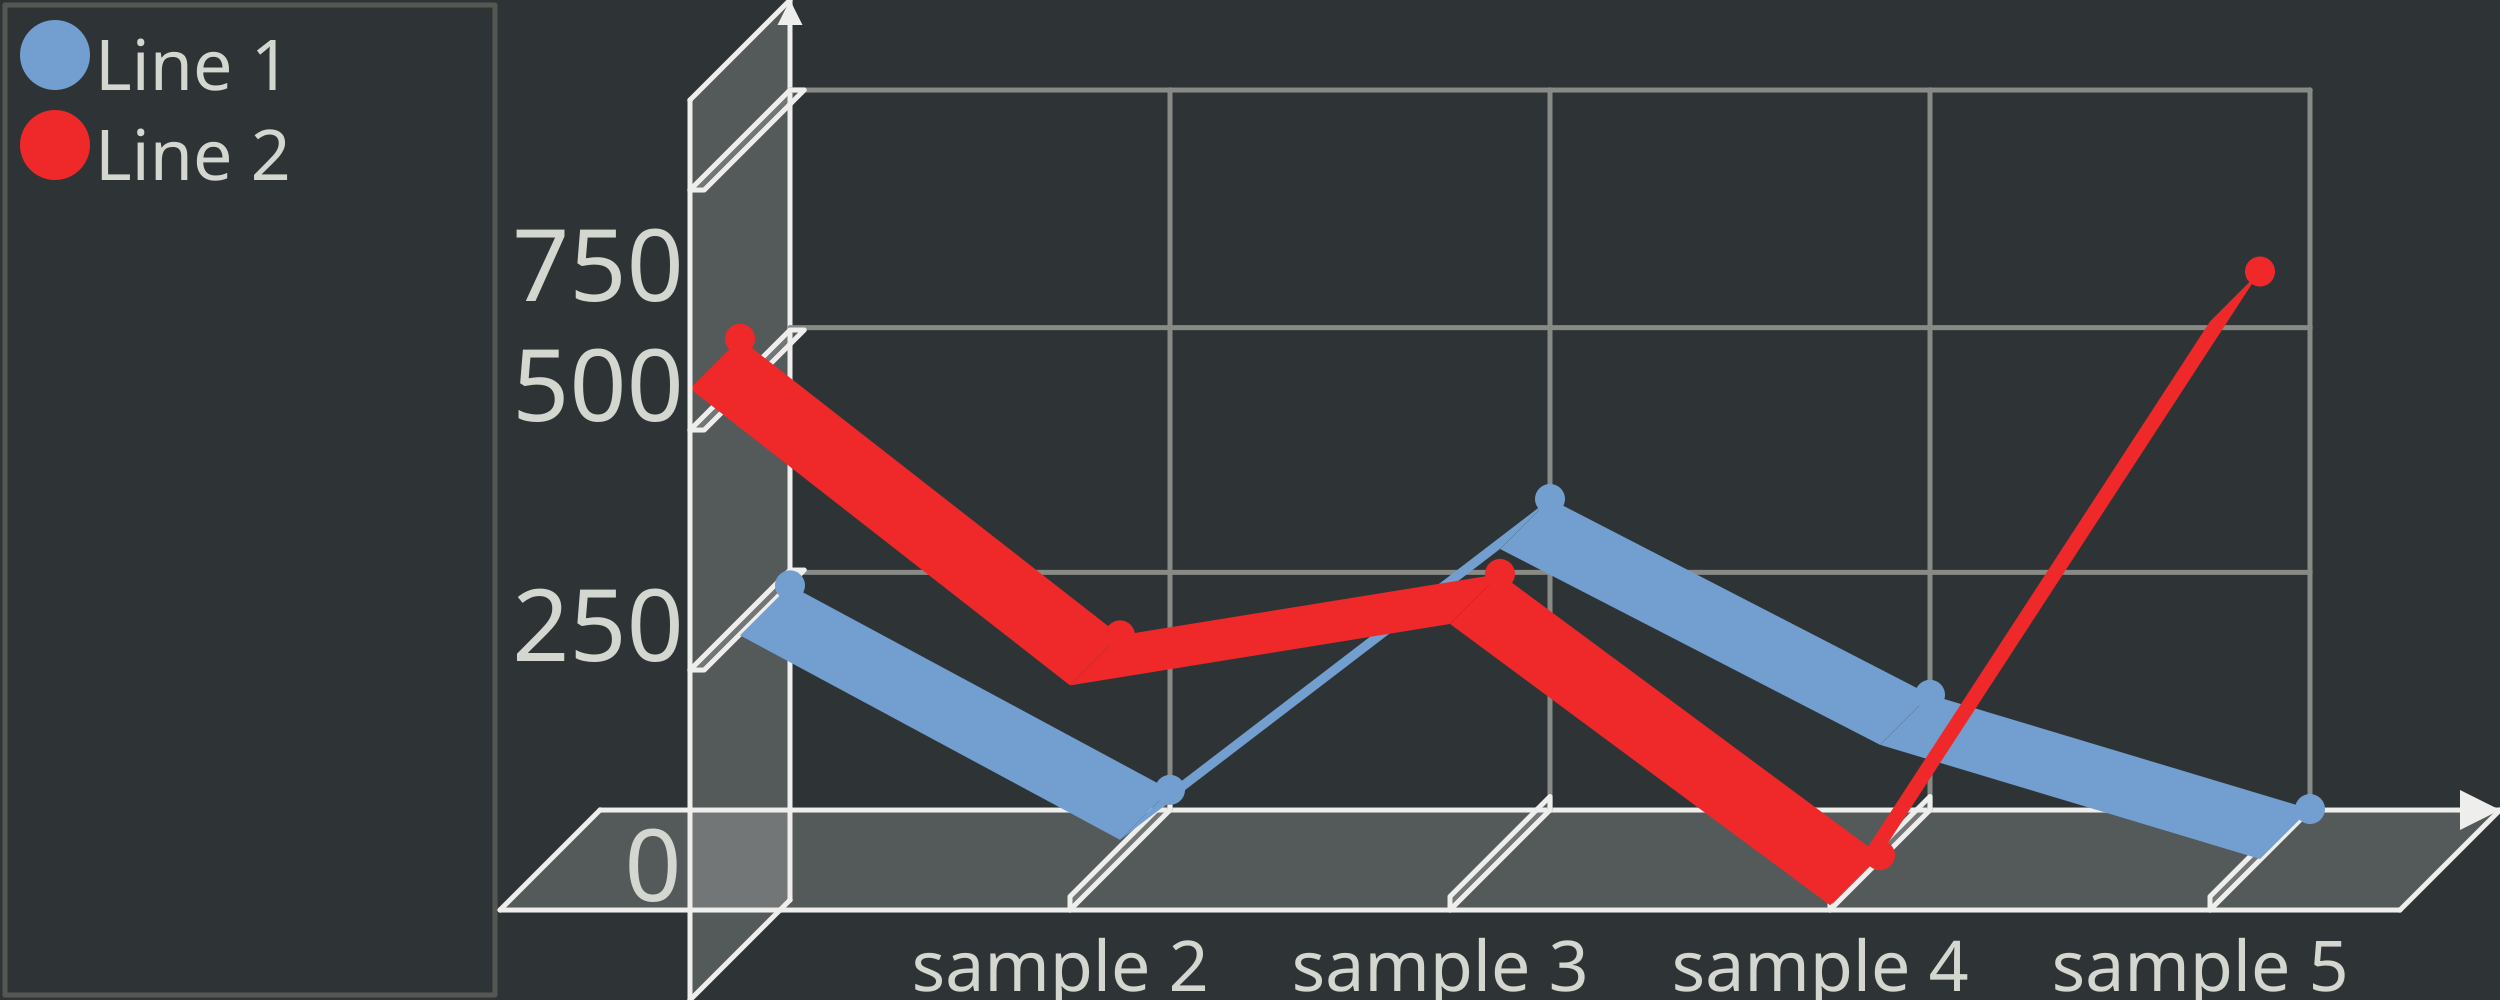
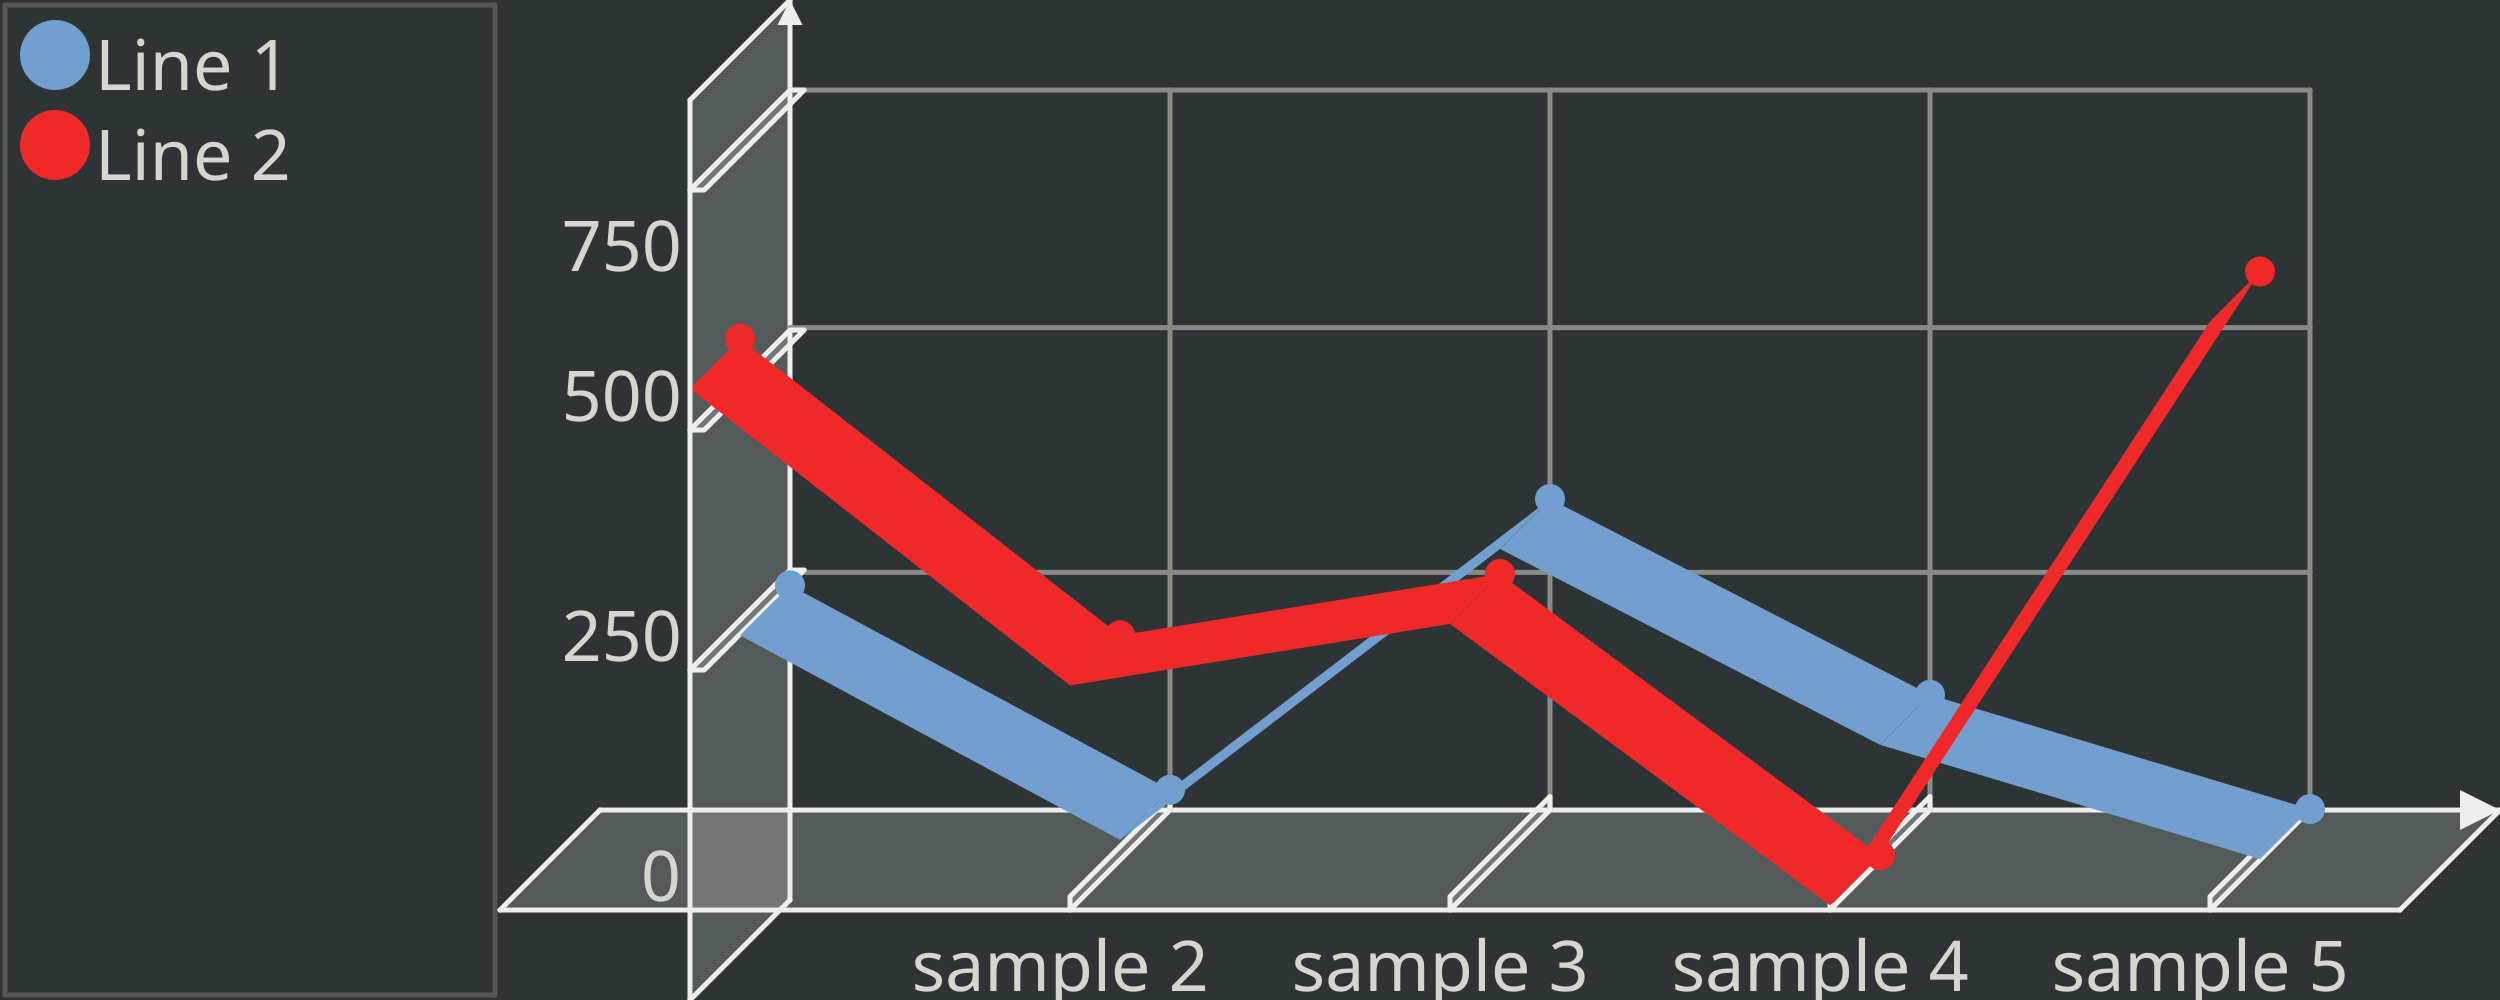
<svg xmlns="http://www.w3.org/2000/svg" width="500" height="200" version="1.0" id="ezcGraph">
  <defs />
  <g id="chart" color-rendering="optimizeQuality" shape-rendering="geometricPrecision" text-rendering="optimizeLegibility">
    <path d=" M 0,200 L 0,0 L 500,0 L 500,200 L 0,200 z " style="fill: #2e3436; fill-opacity: 1.00; stroke: none;" />
    <path d=" M 1,199 L 1,1 L 99,1 L 99,199 L 1,199 z " style="fill: none; stroke: #555753; stroke-width: 1; stroke-opacity: 1.00; stroke-linecap: round; stroke-linejoin: round;" />
    <path d=" M 2,198 L 2,2 L 98,2 L 98,198 L 2,198 z " style="fill: #000000; fill-opacity: 0.00; stroke: none;" />
    <ellipse cx="11" cy="11" rx="7" ry="7" style="fill: #729fcf; fill-opacity: 1.00; stroke: none;" />
    <ellipse cx="11" cy="29" rx="7" ry="7" style="fill: #ef2929; fill-opacity: 1.00; stroke: none;" />
    <path d=" M 100,182 L 120,162 L 500,162 L 480,182 L 100,182 z " style="fill: #eeeeec; fill-opacity: 0.20; stroke: none;" />
    <path d=" M 120,162 L 500,162" style="fill: none; stroke: #eeeeec; stroke-width: 1; stroke-opacity: 1.00; stroke-linecap: round; stroke-linejoin: round;" />
    <path d=" M 492,166 L 500,162 L 492,158 L 492,166 z " style="fill: #eeeeec; fill-opacity: 1.00; stroke: none;" />
+     <path d=" M 138,200 L 158,180 L 158,0 L 138,20 L 138,200 z " style="fill: #eeeeec; fill-opacity: 0.20; stroke: none;" />
+     <path d=" M 158,180 L 158,0" style="fill: none; stroke: #eeeeec; stroke-width: 1; stroke-opacity: 1.00; stroke-linecap: round; stroke-linejoin: round;" />
+     <path d=" M 155.5,5 L 158,0 L 160.5,5 L 155.5,5 z " style="fill: #eeeeec; fill-opacity: 1.00; stroke: none;" />
    <path d=" M 234,162 L 234,18" style="fill: none; stroke: #888a85; stroke-width: 1; stroke-opacity: 1.00; stroke-linecap: round; stroke-linejoin: round;" />
    <path d=" M 214,179.3 L 234,159.3 L 234,162 L 214,182 L 214,179.3 z " style="fill: #eeeeec; fill-opacity: 0.20; stroke: none;" />
    <path d=" M 214,179.3 L 234,159.3 L 234,162 L 214,182 L 214,179.3 z " style="fill: none; stroke: #eeeeec; stroke-width: 1; stroke-opacity: 1.00; stroke-linecap: round; stroke-linejoin: round;" />
    <path d=" M 310,162 L 310,18" style="fill: none; stroke: #888a85; stroke-width: 1; stroke-opacity: 1.00; stroke-linecap: round; stroke-linejoin: round;" />
    <path d=" M 290,179.3 L 310,159.3 L 310,162 L 290,182 L 290,179.3 z " style="fill: #eeeeec; fill-opacity: 0.20; stroke: none;" />
    <path d=" M 290,179.3 L 310,159.3 L 310,162 L 290,182 L 290,179.3 z " style="fill: none; stroke: #eeeeec; stroke-width: 1; stroke-opacity: 1.00; stroke-linecap: round; stroke-linejoin: round;" />
    <path d=" M 386,162 L 386,18" style="fill: none; stroke: #888a85; stroke-width: 1; stroke-opacity: 1.00; stroke-linecap: round; stroke-linejoin: round;" />
    <path d=" M 366,179.3 L 386,159.3 L 386,162 L 366,182 L 366,179.3 z " style="fill: #eeeeec; fill-opacity: 0.20; stroke: none;" />
    <path d=" M 366,179.3 L 386,159.3 L 386,162 L 366,182 L 366,179.3 z " style="fill: none; stroke: #eeeeec; stroke-width: 1; stroke-opacity: 1.00; stroke-linecap: round; stroke-linejoin: round;" />
    <path d=" M 462,162 L 462,18" style="fill: none; stroke: #888a85; stroke-width: 1; stroke-opacity: 1.00; stroke-linecap: round; stroke-linejoin: round;" />
    <path d=" M 442,179.3 L 462,159.3 L 462,162 L 442,182 L 442,179.3 z " style="fill: #eeeeec; fill-opacity: 0.20; stroke: none;" />
    <path d=" M 442,179.3 L 462,159.3 L 462,162 L 442,182 L 442,179.3 z " style="fill: none; stroke: #eeeeec; stroke-width: 1; stroke-opacity: 1.00; stroke-linecap: round; stroke-linejoin: round;" />
-     <path d=" M 138,200 L 158,180 L 158,0 L 138,20 L 138,200 z " style="fill: #eeeeec; fill-opacity: 0.20; stroke: none;" />
-     <path d=" M 158,180 L 158,0" style="fill: none; stroke: #eeeeec; stroke-width: 1; stroke-opacity: 1.00; stroke-linecap: round; stroke-linejoin: round;" />
-     <path d=" M 155.5,5 L 158,0 L 160.5,5 L 155.5,5 z " style="fill: #eeeeec; fill-opacity: 1.00; stroke: none;" />
    <path d=" M 462,114.48 L 158,114.48" style="fill: none; stroke: #888a85; stroke-width: 1; stroke-opacity: 1.00; stroke-linecap: round; stroke-linejoin: round;" />
    <path d=" M 138,134 L 158,114 L 160.85,114 L 140.85,134 L 138,134 z " style="fill: #eeeeec; fill-opacity: 0.20; stroke: none;" />
    <path d=" M 138,134 L 158,114 L 160.85,114 L 140.85,134 L 138,134 z " style="fill: none; stroke: #eeeeec; stroke-width: 1; stroke-opacity: 1.00; stroke-linecap: round; stroke-linejoin: round;" />
    <path d=" M 462,65.52 L 158,65.52" style="fill: none; stroke: #888a85; stroke-width: 1; stroke-opacity: 1.00; stroke-linecap: round; stroke-linejoin: round;" />
    <path d=" M 138,86 L 158,66 L 160.85,66 L 140.85,86 L 138,86 z " style="fill: #eeeeec; fill-opacity: 0.20; stroke: none;" />
    <path d=" M 138,86 L 158,66 L 160.85,66 L 140.85,86 L 138,86 z " style="fill: none; stroke: #eeeeec; stroke-width: 1; stroke-opacity: 1.00; stroke-linecap: round; stroke-linejoin: round;" />
    <path d=" M 462,18 L 158,18" style="fill: none; stroke: #888a85; stroke-width: 1; stroke-opacity: 1.00; stroke-linecap: round; stroke-linejoin: round;" />
    <path d=" M 138,38 L 158,18 L 160.85,18 L 140.85,38 L 138,38 z " style="fill: #eeeeec; fill-opacity: 0.20; stroke: none;" />
    <path d=" M 138,38 L 158,18 L 160.85,18 L 140.85,38 L 138,38 z " style="fill: none; stroke: #eeeeec; stroke-width: 1; stroke-opacity: 1.00; stroke-linecap: round; stroke-linejoin: round;" />
    <path d=" M 158,117.072 L 148,127.072 L 148,127.072 L 158,117.072 L 158,117.072 z " style="fill: #729fcf; fill-opacity: 1.00; stroke: none;" />
    <path d=" M 158,117.072 L 148,127.072 L 224,167.968 L 234,157.968 L 158,117.072 z " style="fill: #729fcf; fill-opacity: 1.00; stroke: none;" />
    <path d=" M 234,157.968 L 224,167.968 L 300,109.792 L 310,99.792 L 234,157.968 z " style="fill: #729fcf; fill-opacity: 1.00; stroke: none;" />
    <path d=" M 310,99.792 L 300,109.792 L 376,148.96 L 386,138.96 L 310,99.792 z " style="fill: #729fcf; fill-opacity: 1.00; stroke: none;" />
    <path d=" M 386,138.96 L 376,148.96 L 452,171.808 L 462,161.808 L 386,138.96 z " style="fill: #729fcf; fill-opacity: 1.00; stroke: none;" />
    <path d=" M 148,67.744 L 138,77.744 L 138,77.744 L 148,67.744 L 148,67.744 z " style="fill: #ef2929; fill-opacity: 1.00; stroke: none;" />
    <path d=" M 148,67.744 L 138,77.744 L 214,137.072 L 224,127.072 L 148,67.744 z " style="fill: #ef2929; fill-opacity: 1.00; stroke: none;" />
    <path d=" M 224,127.072 L 214,137.072 L 290,124.784 L 300,114.784 L 224,127.072 z " style="fill: #ef2929; fill-opacity: 1.00; stroke: none;" />
    <path d=" M 300,114.784 L 290,124.784 L 366,181.04 L 376,171.04 L 300,114.784 z " style="fill: #ef2929; fill-opacity: 1.00; stroke: none;" />
    <path d=" M 376,171.04 L 366,181.04 L 442,64.304 L 452,54.304 L 376,171.04 z " style="fill: #ef2929; fill-opacity: 1.00; stroke: none;" />
    <ellipse cx="158" cy="117.072" rx="3" ry="3" style="fill: #729fcf; fill-opacity: 1.00; stroke: none;" />
    <ellipse cx="234" cy="157.968" rx="3" ry="3" style="fill: #729fcf; fill-opacity: 1.00; stroke: none;" />
    <ellipse cx="310" cy="99.792" rx="3" ry="3" style="fill: #729fcf; fill-opacity: 1.00; stroke: none;" />
    <ellipse cx="386" cy="138.96" rx="3" ry="3" style="fill: #729fcf; fill-opacity: 1.00; stroke: none;" />
    <ellipse cx="462" cy="161.808" rx="3" ry="3" style="fill: #729fcf; fill-opacity: 1.00; stroke: none;" />
    <ellipse cx="148" cy="67.744" rx="3" ry="3" style="fill: #ef2929; fill-opacity: 1.00; stroke: none;" />
    <ellipse cx="224" cy="127.072" rx="3" ry="3" style="fill: #ef2929; fill-opacity: 1.00; stroke: none;" />
    <ellipse cx="300" cy="114.784" rx="3" ry="3" style="fill: #ef2929; fill-opacity: 1.00; stroke: none;" />
    <ellipse cx="376" cy="171.04" rx="3" ry="3" style="fill: #ef2929; fill-opacity: 1.00; stroke: none;" />
    <ellipse cx="452" cy="54.304" rx="3" ry="3" style="fill: #ef2929; fill-opacity: 1.00; stroke: none;" />
    <path d=" M 500,162 L 480,182" style="fill: none; stroke: #eeeeec; stroke-width: 1; stroke-opacity: 1.00; stroke-linecap: round; stroke-linejoin: round;" />
    <path d=" M 480,182 L 100,182" style="fill: none; stroke: #eeeeec; stroke-width: 1; stroke-opacity: 1.00; stroke-linecap: round; stroke-linejoin: round;" />
    <path d=" M 100,182 L 120,162" style="fill: none; stroke: #eeeeec; stroke-width: 1; stroke-opacity: 1.00; stroke-linecap: round; stroke-linejoin: round;" />
    <path d=" M 158,0 L 138,20" style="fill: none; stroke: #eeeeec; stroke-width: 1; stroke-opacity: 1.00; stroke-linecap: round; stroke-linejoin: round;" />
    <path d=" M 138,20 L 138,200" style="fill: none; stroke: #eeeeec; stroke-width: 1; stroke-opacity: 1.00; stroke-linecap: round; stroke-linejoin: round;" />
    <path d=" M 138,200 L 158,180" style="fill: none; stroke: #eeeeec; stroke-width: 1; stroke-opacity: 1.00; stroke-linecap: round; stroke-linejoin: round;" />
    <text x="19" text-length="46.2px" y="18" style="font-size: 14px; font-family: sans-serif; fill: #d3d7cf; fill-opacity: 1.00; stroke: none;">Line 1</text>
    <text x="19" text-length="46.2px" y="36" style="font-size: 14px; font-family: sans-serif; fill: #d3d7cf; fill-opacity: 1.00; stroke: none;">Line 2</text>
    <text x="182.32" text-length="63.36px" y="198.2" style="font-size: 14px; font-family: sans-serif; fill: #d3d7cf; fill-opacity: 1.00; stroke: none;">sample 2</text>
    <text x="258.32" text-length="63.36px" y="198.2" style="font-size: 14px; font-family: sans-serif; fill: #d3d7cf; fill-opacity: 1.00; stroke: none;">sample 3</text>
    <text x="334.32" text-length="63.36px" y="198.2" style="font-size: 14px; font-family: sans-serif; fill: #d3d7cf; fill-opacity: 1.00; stroke: none;">sample 4</text>
    <text x="410.32" text-length="63.36px" y="198.2" style="font-size: 14px; font-family: sans-serif; fill: #d3d7cf; fill-opacity: 1.00; stroke: none;">sample 5</text>
-     <text x="124.88" text-length="11.22px" y="180.2" style="font-size: 20px; font-family: sans-serif; fill: #d3d7cf; fill-opacity: 1.00; stroke: none;">0</text>
-     <text x="102.44" text-length="33.66px" y="132.2" style="font-size: 20px; font-family: sans-serif; fill: #d3d7cf; fill-opacity: 1.00; stroke: none;">250</text>
-     <text x="102.44" text-length="33.66px" y="84.2" style="font-size: 20px; font-family: sans-serif; fill: #d3d7cf; fill-opacity: 1.00; stroke: none;">500</text>
-     <text x="102.44" text-length="33.66px" y="60.2" style="font-size: 20px; font-family: sans-serif; fill: #d3d7cf; fill-opacity: 1.00; stroke: none;">750</text>
+     <text x="128.18" text-length="7.92px" y="180.2" style="font-size: 14px; font-family: sans-serif; fill: #d3d7cf; fill-opacity: 1.00; stroke: none;">0</text>
+     <text x="112.34" text-length="23.76px" y="132.2" style="font-size: 14px; font-family: sans-serif; fill: #d3d7cf; fill-opacity: 1.00; stroke: none;">250</text>
+     <text x="112.34" text-length="23.76px" y="84.2" style="font-size: 14px; font-family: sans-serif; fill: #d3d7cf; fill-opacity: 1.00; stroke: none;">500</text>
+     <text x="112.34" text-length="23.76px" y="54.2" style="font-size: 14px; font-family: sans-serif; fill: #d3d7cf; fill-opacity: 1.00; stroke: none;">750</text>
  </g>
</svg>
